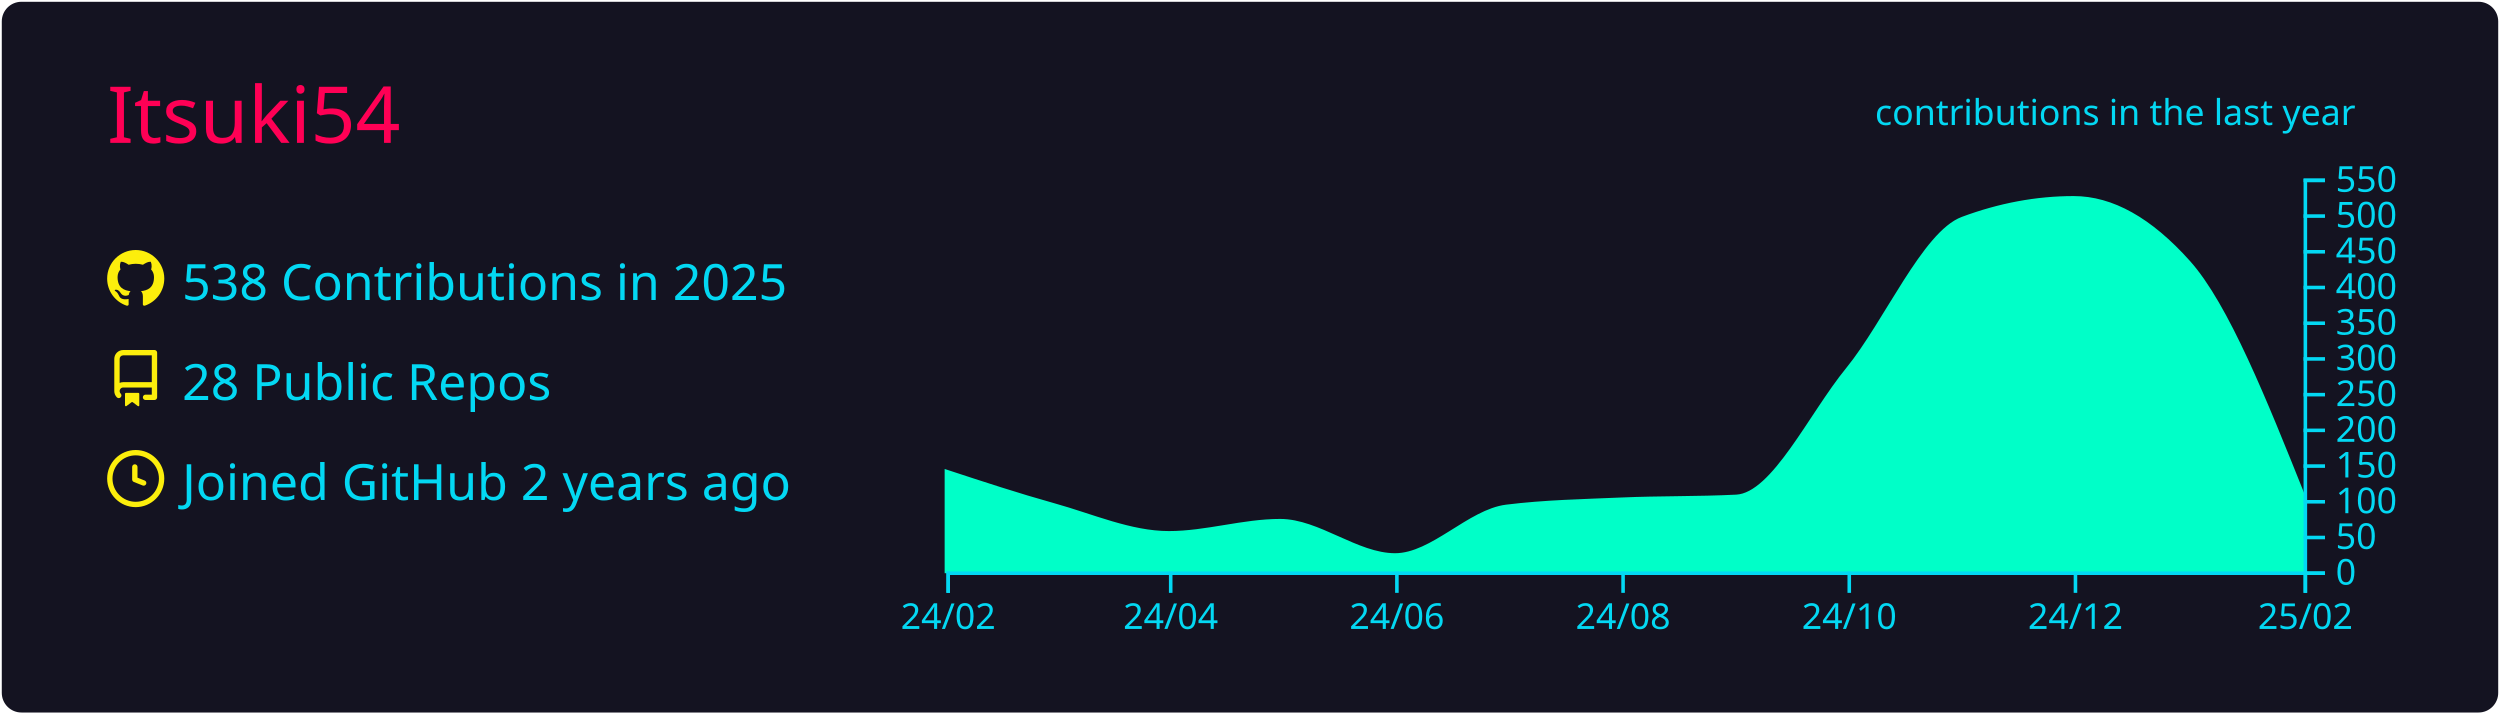
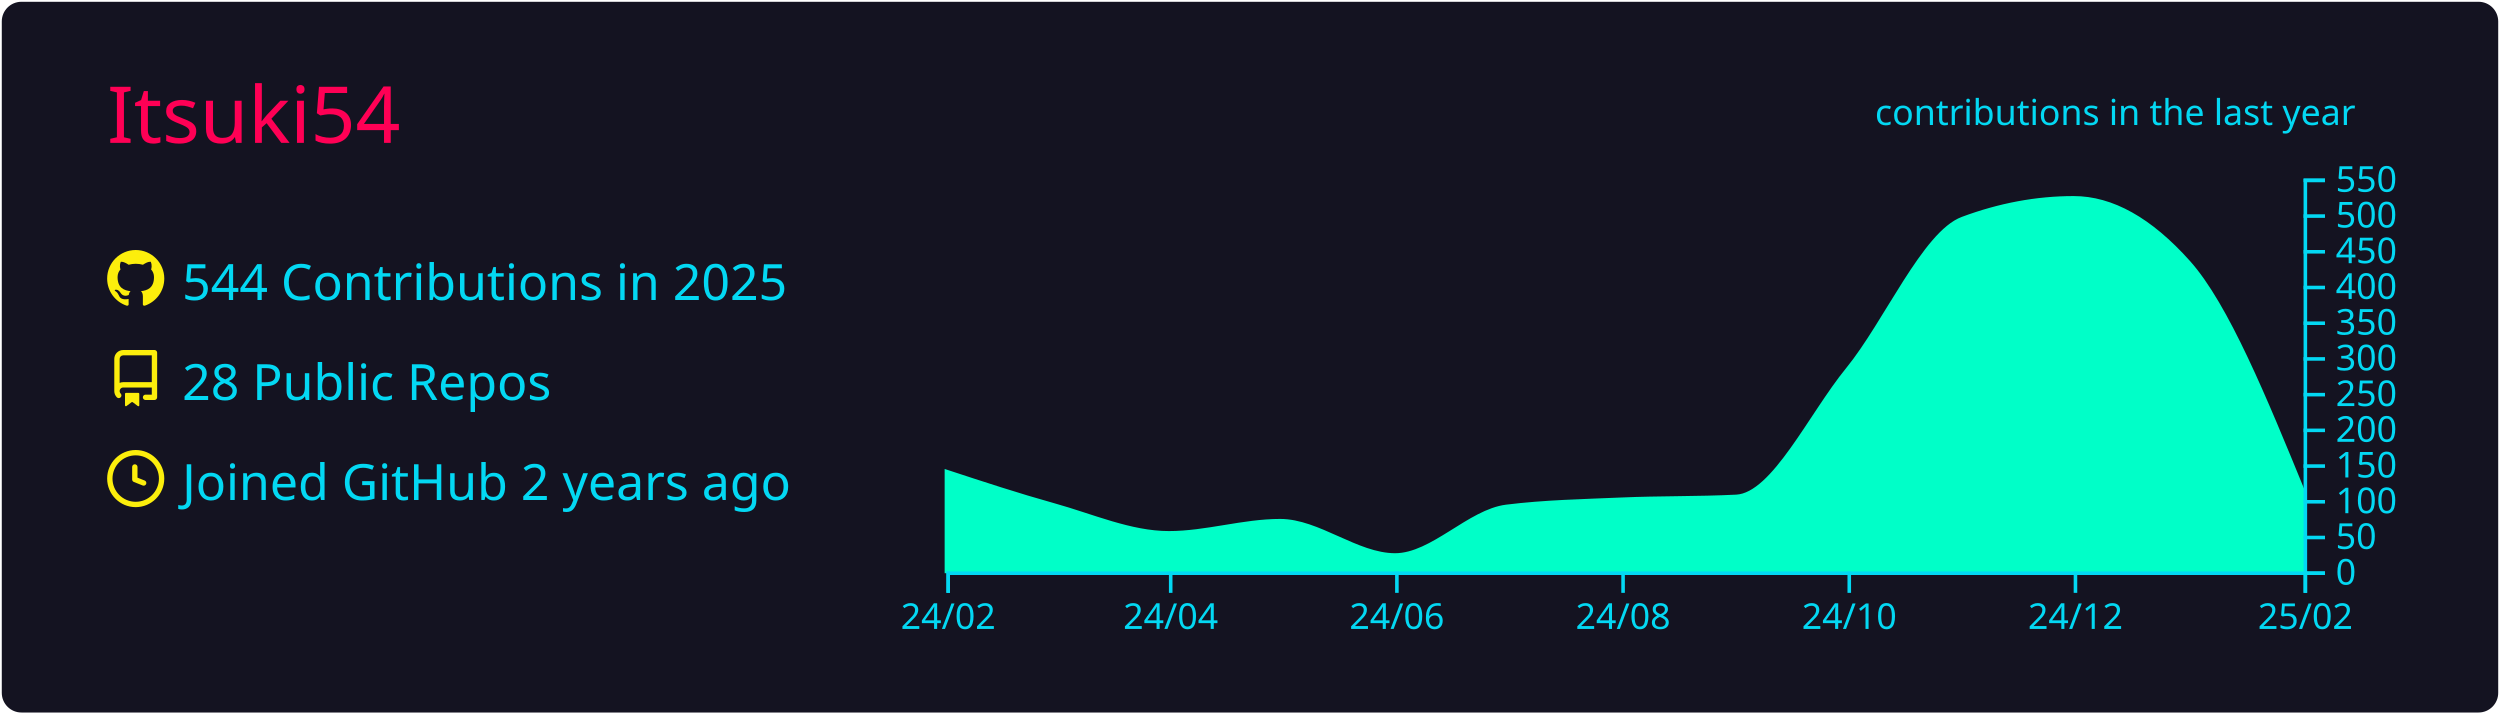
<svg xmlns="http://www.w3.org/2000/svg" width="700" height="200" viewBox="0 0 700 200">
  <style>* {
          font-family: 'Segoe UI', Ubuntu, "Helvetica Neue", Sans-Serif
        }</style>
  <rect x="1" y="1" rx="5" ry="5" height="99%" width="99.714%" stroke="#141321" stroke-width="1" fill="#141321" stroke-opacity="1" />
  <text x="30" y="40" style="font-size: 22px; fill: #ff0055;">Itsuki54</text>
  <g transform="translate(0,40)">
    <g transform="translate(30,30)">
      <g transform="translate(0,0)" width="14" height="14" fill="#fcee0c">
        <path fill-rule="evenodd" d="M8 0C3.58 0 0 3.58 0 8c0 3.54 2.29 6.53 5.47 7.59.4.07.55-.17.55-.38 0-.19-.01-.82-.01-1.49-2.01.37-2.53-.49-2.69-.94-.09-.23-.48-.94-.82-1.13-.28-.15-.68-.52-.01-.53.63-.01 1.08.58 1.23.82.72 1.21 1.87.87 2.33.66.07-.52.28-.87.51-1.07-1.78-.2-3.64-.89-3.64-3.95 0-.87.31-1.59.82-2.15-.08-.2-.36-1.02.08-2.12 0 0 .67-.21 2.2.82.64-.18 1.32-.27 2-.27.68 0 1.36.09 2 .27 1.53-1.04 2.2-.82 2.2-.82.44 1.1.16 1.92.08 2.12.51.56.82 1.27.82 2.15 0 3.07-1.87 3.75-3.65 3.95.29.25.54.73.54 1.48 0 1.07-.01 1.93-.01 2.2 0 .21.15.46.55.38A8.013 8.013 0 0016 8c0-4.42-3.58-8-8-8z" />
      </g>
      <g transform="translate(0,28)" width="14" height="14" fill="#fcee0c">
        <path fill-rule="evenodd" d="M2 2.5A2.5 2.5 0 014.5 0h8.75a.75.75 0 01.75.75v12.5a.75.75 0 01-.75.75h-2.5a.75.75 0 110-1.5h1.75v-2h-8a1 1 0 00-.714 1.7.75.75 0 01-1.072 1.05A2.495 2.495 0 012 11.5v-9zm10.5-1V9h-8c-.356 0-.694.074-1 .208V2.5a1 1 0 011-1h8zM5 12.25v3.25a.25.25 0 00.4.2l1.45-1.087a.25.25 0 01.3 0L8.6 15.7a.25.25 0 00.4-.2v-3.25a.25.25 0 00-.25-.25h-3.5a.25.25 0 00-.25.25z" />
      </g>
      <g transform="translate(0,56)" width="14" height="14" fill="#fcee0c">
        <path fill-rule="evenodd" d="M1.5 8a6.5 6.5 0 1113 0 6.5 6.5 0 01-13 0zM8 0a8 8 0 100 16A8 8 0 008 0zm.5 4.75a.75.75 0 00-1.5 0v3.5a.75.75 0 00.471.696l2.5 1a.75.75 0 00.557-1.392L8.5 7.742V4.75z" />
      </g>
-       <text x="21" y="14" style="fill: #03d8f3; font-size: 14px;">538 Contributions in 2025</text>
+       <text x="21" y="14" style="fill: #03d8f3; font-size: 14px;">544 Contributions in 2025</text>
      <text x="21" y="42" style="fill: #03d8f3; font-size: 14px;">28 Public Repos</text>
      <text x="21" y="70" style="fill: #03d8f3; font-size: 14px;">Joined GitHub 2 years ago</text>
    </g>
    <g color="#00ffc8" transform="translate(295,10)">
-       <path transform="translate(-30,0)" stroke="#00ffc8" fill="#00ffc8" opacity="1" d="M0,82C10.036,85.303,20.073,88.606,30.109,91.4C40.838,94.387,51.566,99.2,62.295,99.2C72.678,99.2,83.06,95.8,93.443,95.8C104.171,95.8,114.9,105.4,125.628,105.4C136.011,105.4,146.393,93.09,156.776,91.8C167.505,90.467,178.233,90.267,188.962,89.8C199.69,89.333,210.419,89.533,221.148,89C231.53,88.484,241.913,66.125,252.295,53.4C263.024,40.25,273.752,15.196,284.481,11.2C294.863,7.333,305.246,5.4,315.628,5.4C326.357,5.4,337.086,11.4,347.814,23.4C358.543,35.4,369.271,62.2,380,89L380,110C369.271,110,358.543,110,347.814,110C337.086,110,326.357,110,315.628,110C305.246,110,294.863,110,284.481,110C273.752,110,263.024,110,252.295,110C241.913,110,231.53,110,221.148,110C210.419,110,199.69,110,188.962,110C178.233,110,167.505,110,156.776,110C146.393,110,136.011,110,125.628,110C114.9,110,104.171,110,93.443,110C83.06,110,72.678,110,62.295,110C51.566,110,40.838,110,30.109,110C20.073,110,10.036,110,0,110Z" />
+       <path transform="translate(-30,0)" stroke="#00ffc8" fill="#00ffc8" opacity="1" d="M0,82C10.036,85.303,20.073,88.606,30.109,91.4C40.838,94.387,51.566,99.2,62.295,99.2C72.678,99.2,83.06,95.8,93.443,95.8C104.171,95.8,114.9,105.4,125.628,105.4C136.011,105.4,146.393,93.09,156.776,91.8C167.505,90.467,178.233,90.267,188.962,89.8C199.69,89.333,210.419,89.533,221.148,89C231.53,88.484,241.913,66.125,252.295,53.4C263.024,40.25,273.752,15.196,284.481,11.2C294.863,7.333,305.246,5.4,315.628,5.4C326.357,5.4,337.086,11.4,347.814,23.4C358.543,35.4,369.271,61.6,380,87.8L380,110C369.271,110,358.543,110,347.814,110C337.086,110,326.357,110,315.628,110C305.246,110,294.863,110,284.481,110C273.752,110,263.024,110,252.295,110C241.913,110,231.53,110,221.148,110C210.419,110,199.69,110,188.962,110C178.233,110,167.505,110,156.776,110C146.393,110,136.011,110,125.628,110C114.9,110,104.171,110,93.443,110C83.06,110,72.678,110,62.295,110C51.566,110,40.838,110,30.109,110C20.073,110,10.036,110,0,110Z" />
      <g color="#03d8f3" transform="translate(-30,110)" fill="none" font-size="10" font-family="sans-serif" text-anchor="middle">
        <path class="domain" stroke="currentColor" d="M0.5,6V0.5H380.5V6" />
        <g class="tick" opacity="1" transform="translate(0.5,0)">
          <line stroke="currentColor" y2="6" />
          <text fill="currentColor" y="9" dy="0.71em">24/02</text>
        </g>
        <g class="tick" opacity="1" transform="translate(62.79508,0)">
          <line stroke="currentColor" y2="6" />
          <text fill="currentColor" y="9" dy="0.71em">24/04</text>
        </g>
        <g class="tick" opacity="1" transform="translate(126.1284,0)">
          <line stroke="currentColor" y2="6" />
          <text fill="currentColor" y="9" dy="0.71em">24/06</text>
        </g>
        <g class="tick" opacity="1" transform="translate(189.4617,0)">
          <line stroke="currentColor" y2="6" />
          <text fill="currentColor" y="9" dy="0.71em">24/08</text>
        </g>
        <g class="tick" opacity="1" transform="translate(252.7951,0)">
          <line stroke="currentColor" y2="6" />
          <text fill="currentColor" y="9" dy="0.71em">24/10</text>
        </g>
        <g class="tick" opacity="1" transform="translate(316.1284,0)">
          <line stroke="currentColor" y2="6" />
          <text fill="currentColor" y="9" dy="0.71em">24/12</text>
        </g>
        <g class="tick" opacity="1" transform="translate(380.5,0)">
          <line stroke="currentColor" y2="6" />
          <text fill="currentColor" y="9" dy="0.71em">25/02</text>
        </g>
      </g>
      <g color="#03d8f3" transform="translate(350,0)" fill="none" font-size="10" font-family="sans-serif" text-anchor="start">
        <path class="domain" stroke="currentColor" d="M6,110.5H0.5V0.5H6" />
        <g class="tick" opacity="1" transform="translate(0,110.5)">
          <line stroke="currentColor" x2="6" />
          <text fill="currentColor" x="9" dy="0.32em">0</text>
        </g>
        <g class="tick" opacity="1" transform="translate(0,100.5)">
          <line stroke="currentColor" x2="6" />
          <text fill="currentColor" x="9" dy="0.32em">50</text>
        </g>
        <g class="tick" opacity="1" transform="translate(0,90.5)">
          <line stroke="currentColor" x2="6" />
          <text fill="currentColor" x="9" dy="0.32em">100</text>
        </g>
        <g class="tick" opacity="1" transform="translate(0,80.5)">
          <line stroke="currentColor" x2="6" />
          <text fill="currentColor" x="9" dy="0.32em">150</text>
        </g>
        <g class="tick" opacity="1" transform="translate(0,70.5)">
          <line stroke="currentColor" x2="6" />
          <text fill="currentColor" x="9" dy="0.32em">200</text>
        </g>
        <g class="tick" opacity="1" transform="translate(0,60.5)">
          <line stroke="currentColor" x2="6" />
          <text fill="currentColor" x="9" dy="0.32em">250</text>
        </g>
        <g class="tick" opacity="1" transform="translate(0,50.5)">
          <line stroke="currentColor" x2="6" />
          <text fill="currentColor" x="9" dy="0.32em">300</text>
        </g>
        <g class="tick" opacity="1" transform="translate(0,40.5)">
          <line stroke="currentColor" x2="6" />
          <text fill="currentColor" x="9" dy="0.32em">350</text>
        </g>
        <g class="tick" opacity="1" transform="translate(0,30.5)">
          <line stroke="currentColor" x2="6" />
          <text fill="currentColor" x="9" dy="0.32em">400</text>
        </g>
        <g class="tick" opacity="1" transform="translate(0,20.5)">
          <line stroke="currentColor" x2="6" />
          <text fill="currentColor" x="9" dy="0.32em">450</text>
        </g>
        <g class="tick" opacity="1" transform="translate(0,10.5)">
          <line stroke="currentColor" x2="6" />
          <text fill="currentColor" x="9" dy="0.32em">500</text>
        </g>
        <g class="tick" opacity="1" transform="translate(0,0.5)">
          <line stroke="currentColor" x2="6" />
          <text fill="currentColor" x="9" dy="0.32em">550</text>
        </g>
      </g>
      <g>
        <text y="-15" x="230" style="fill: #03d8f3; font-size: 10px;">contributions in the last year</text>
      </g>
    </g>
  </g>
</svg>
